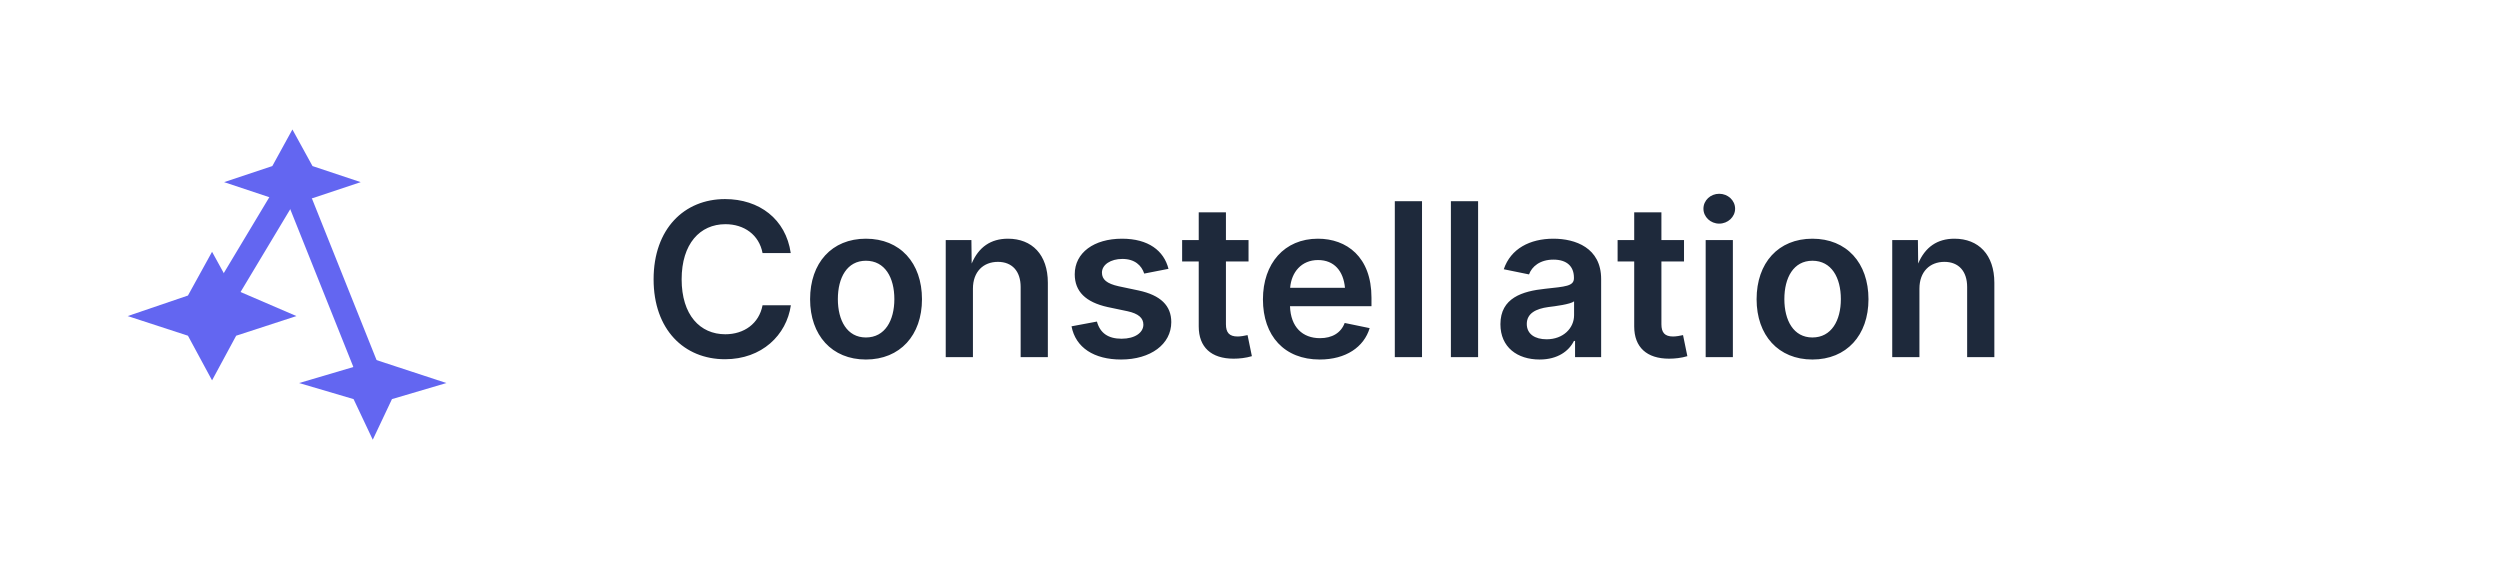
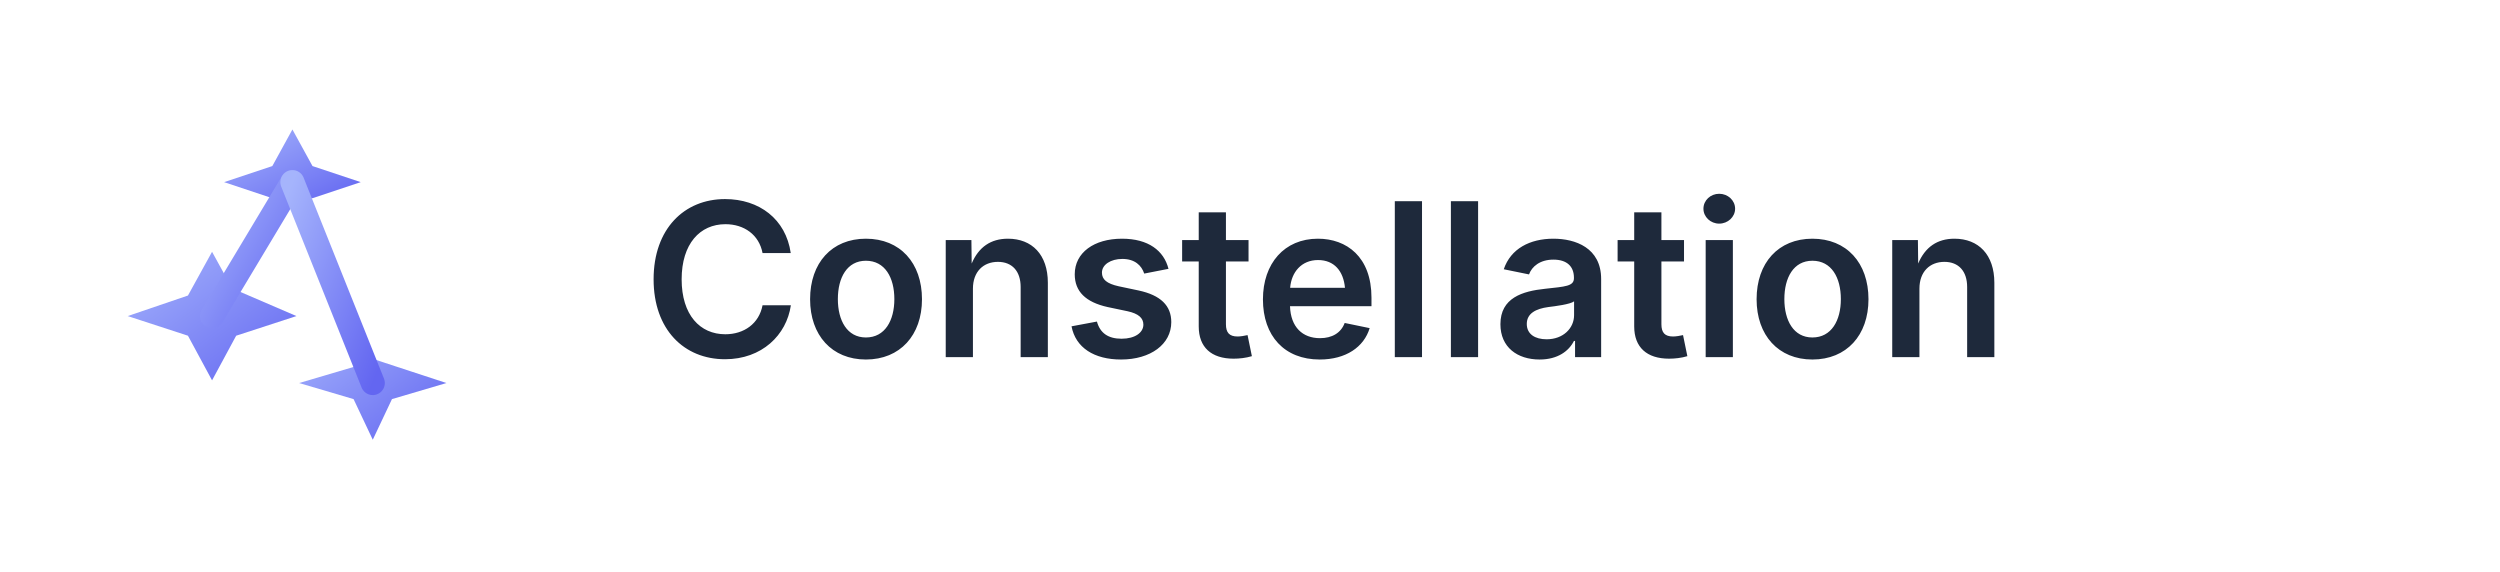
<svg xmlns="http://www.w3.org/2000/svg" viewBox="0 0 280 64" width="280" height="64">
+   <defs>
+     <linearGradient id="fullLogoGradient" x1="100%" y1="100%" x2="0%" y2="0%">
+       <stop offset="0%" style="stop-color:#6366f1;stop-opacity:1" />
+       <stop offset="100%" style="stop-color:#a5b4fc;stop-opacity:1" />
+     </linearGradient>
+   </defs>
  <g transform="translate(8, 8)">
-     <polygon points="24.75,6.5 27,10.6 32.4,12.4 27,14.2 22.5,14.2 17.1,12.4 22.5,10.6" fill="#6366f1" />
-     <polygon points="15.75,20.2 18,24.3 25.2,27.4 18.45,29.6 15.75,34.6 13.05,29.6 6.3,27.4 13.05,25.1" fill="#6366f1" />
-     <polygon points="33.75,28.5 32.25,31.7 42,34.9 35.9,36.7 33.75,41.25 31.6,36.7 25.5,34.9 31.6,33.1" fill="#6366f1" />
-     <line x1="24.75" y1="12.4" x2="15.75" y2="27.4" stroke="#6366f1" stroke-width="2.7" stroke-linecap="round" />
-     <line x1="24.75" y1="12.4" x2="33.75" y2="34.9" stroke="#6366f1" stroke-width="2.7" stroke-linecap="round" />
+     <polygon points="24.75,6.5 27,10.6 32.4,12.4 27,14.2 22.5,14.2 17.1,12.4 22.5,10.6" fill="url(#fullLogoGradient)" />
+     <polygon points="15.75,20.2 18,24.3 25.2,27.4 18.45,29.6 15.75,34.6 13.05,29.6 6.3,27.4 13.05,25.1" fill="url(#fullLogoGradient)" />
+     <polygon points="33.75,28.5 32.25,31.7 42,34.9 35.9,36.7 33.75,41.25 31.6,36.7 25.5,34.9 31.6,33.1" fill="url(#fullLogoGradient)" />
+     <line x1="24.75" y1="12.4" x2="15.75" y2="27.4" stroke="url(#fullLogoGradient)" stroke-width="2.7" stroke-linecap="round" />
+     <line x1="24.75" y1="12.4" x2="33.75" y2="34.9" stroke="url(#fullLogoGradient)" stroke-width="2.7" stroke-linecap="round" />
  </g>
  <text x="72" y="40" font-family="system-ui, -apple-system, 'Segoe UI', sans-serif" font-size="24" font-weight="600" fill="#1e293b">
    Constellation
  </text>
</svg>
